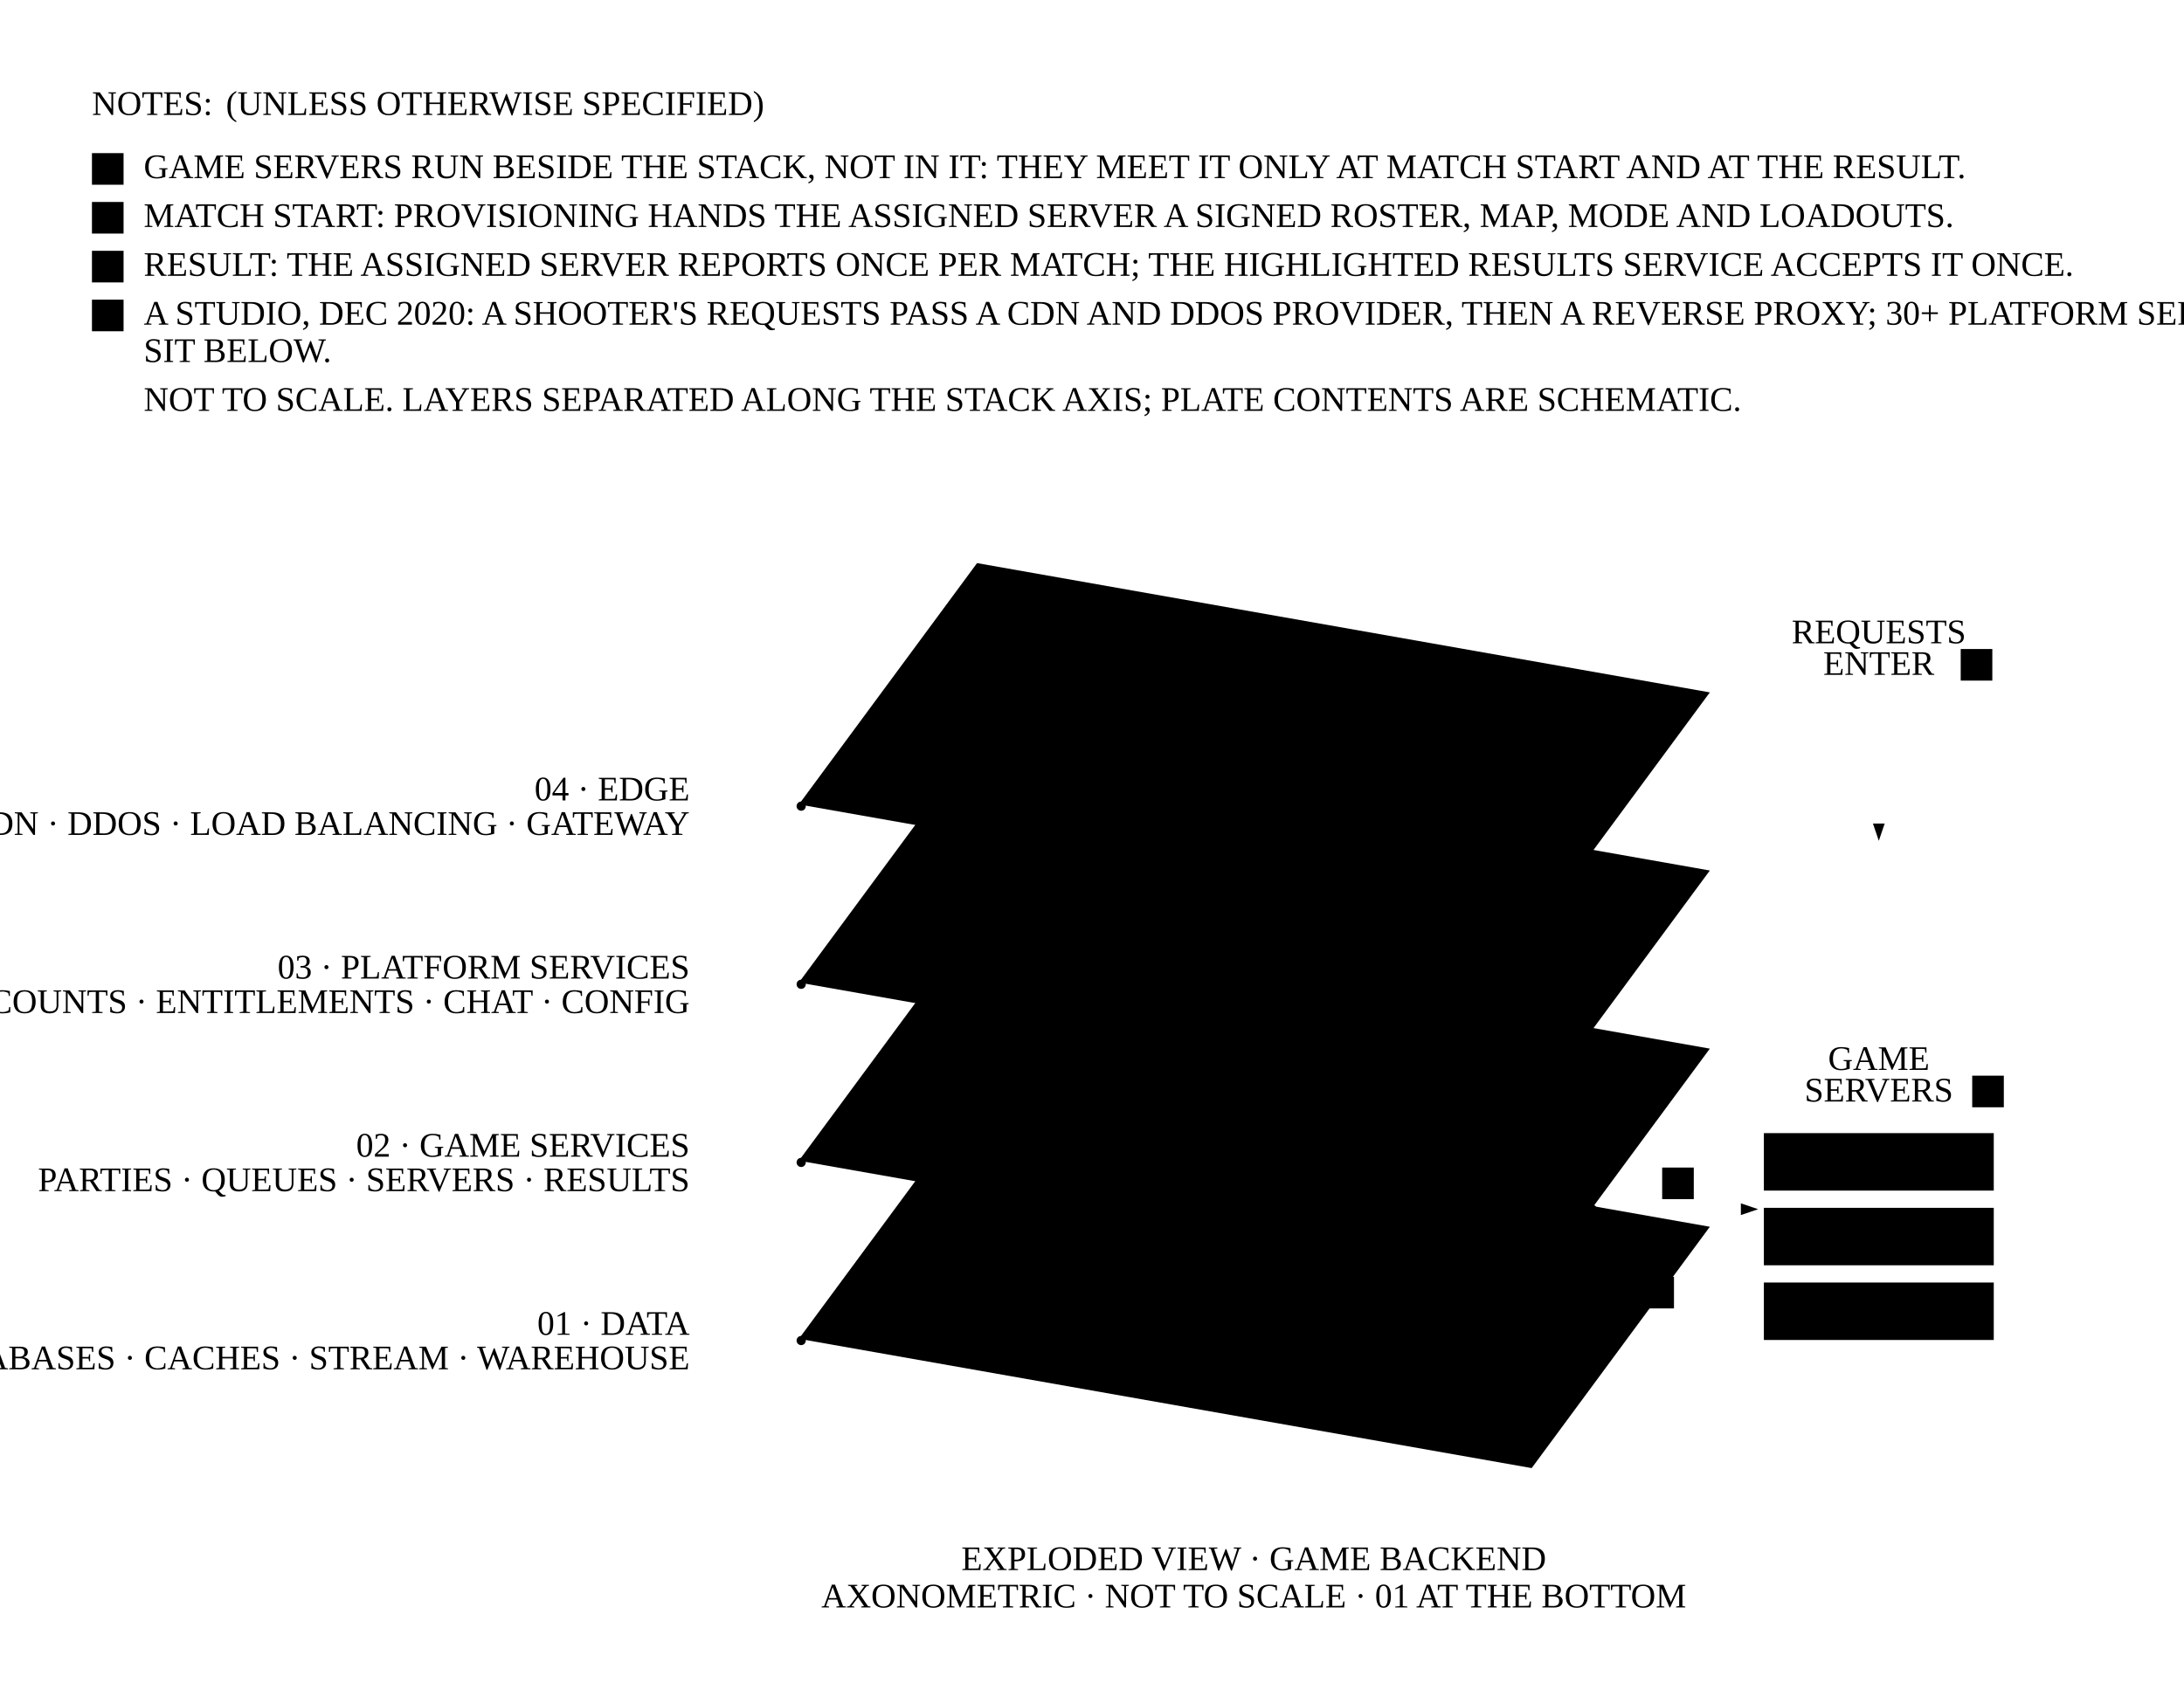
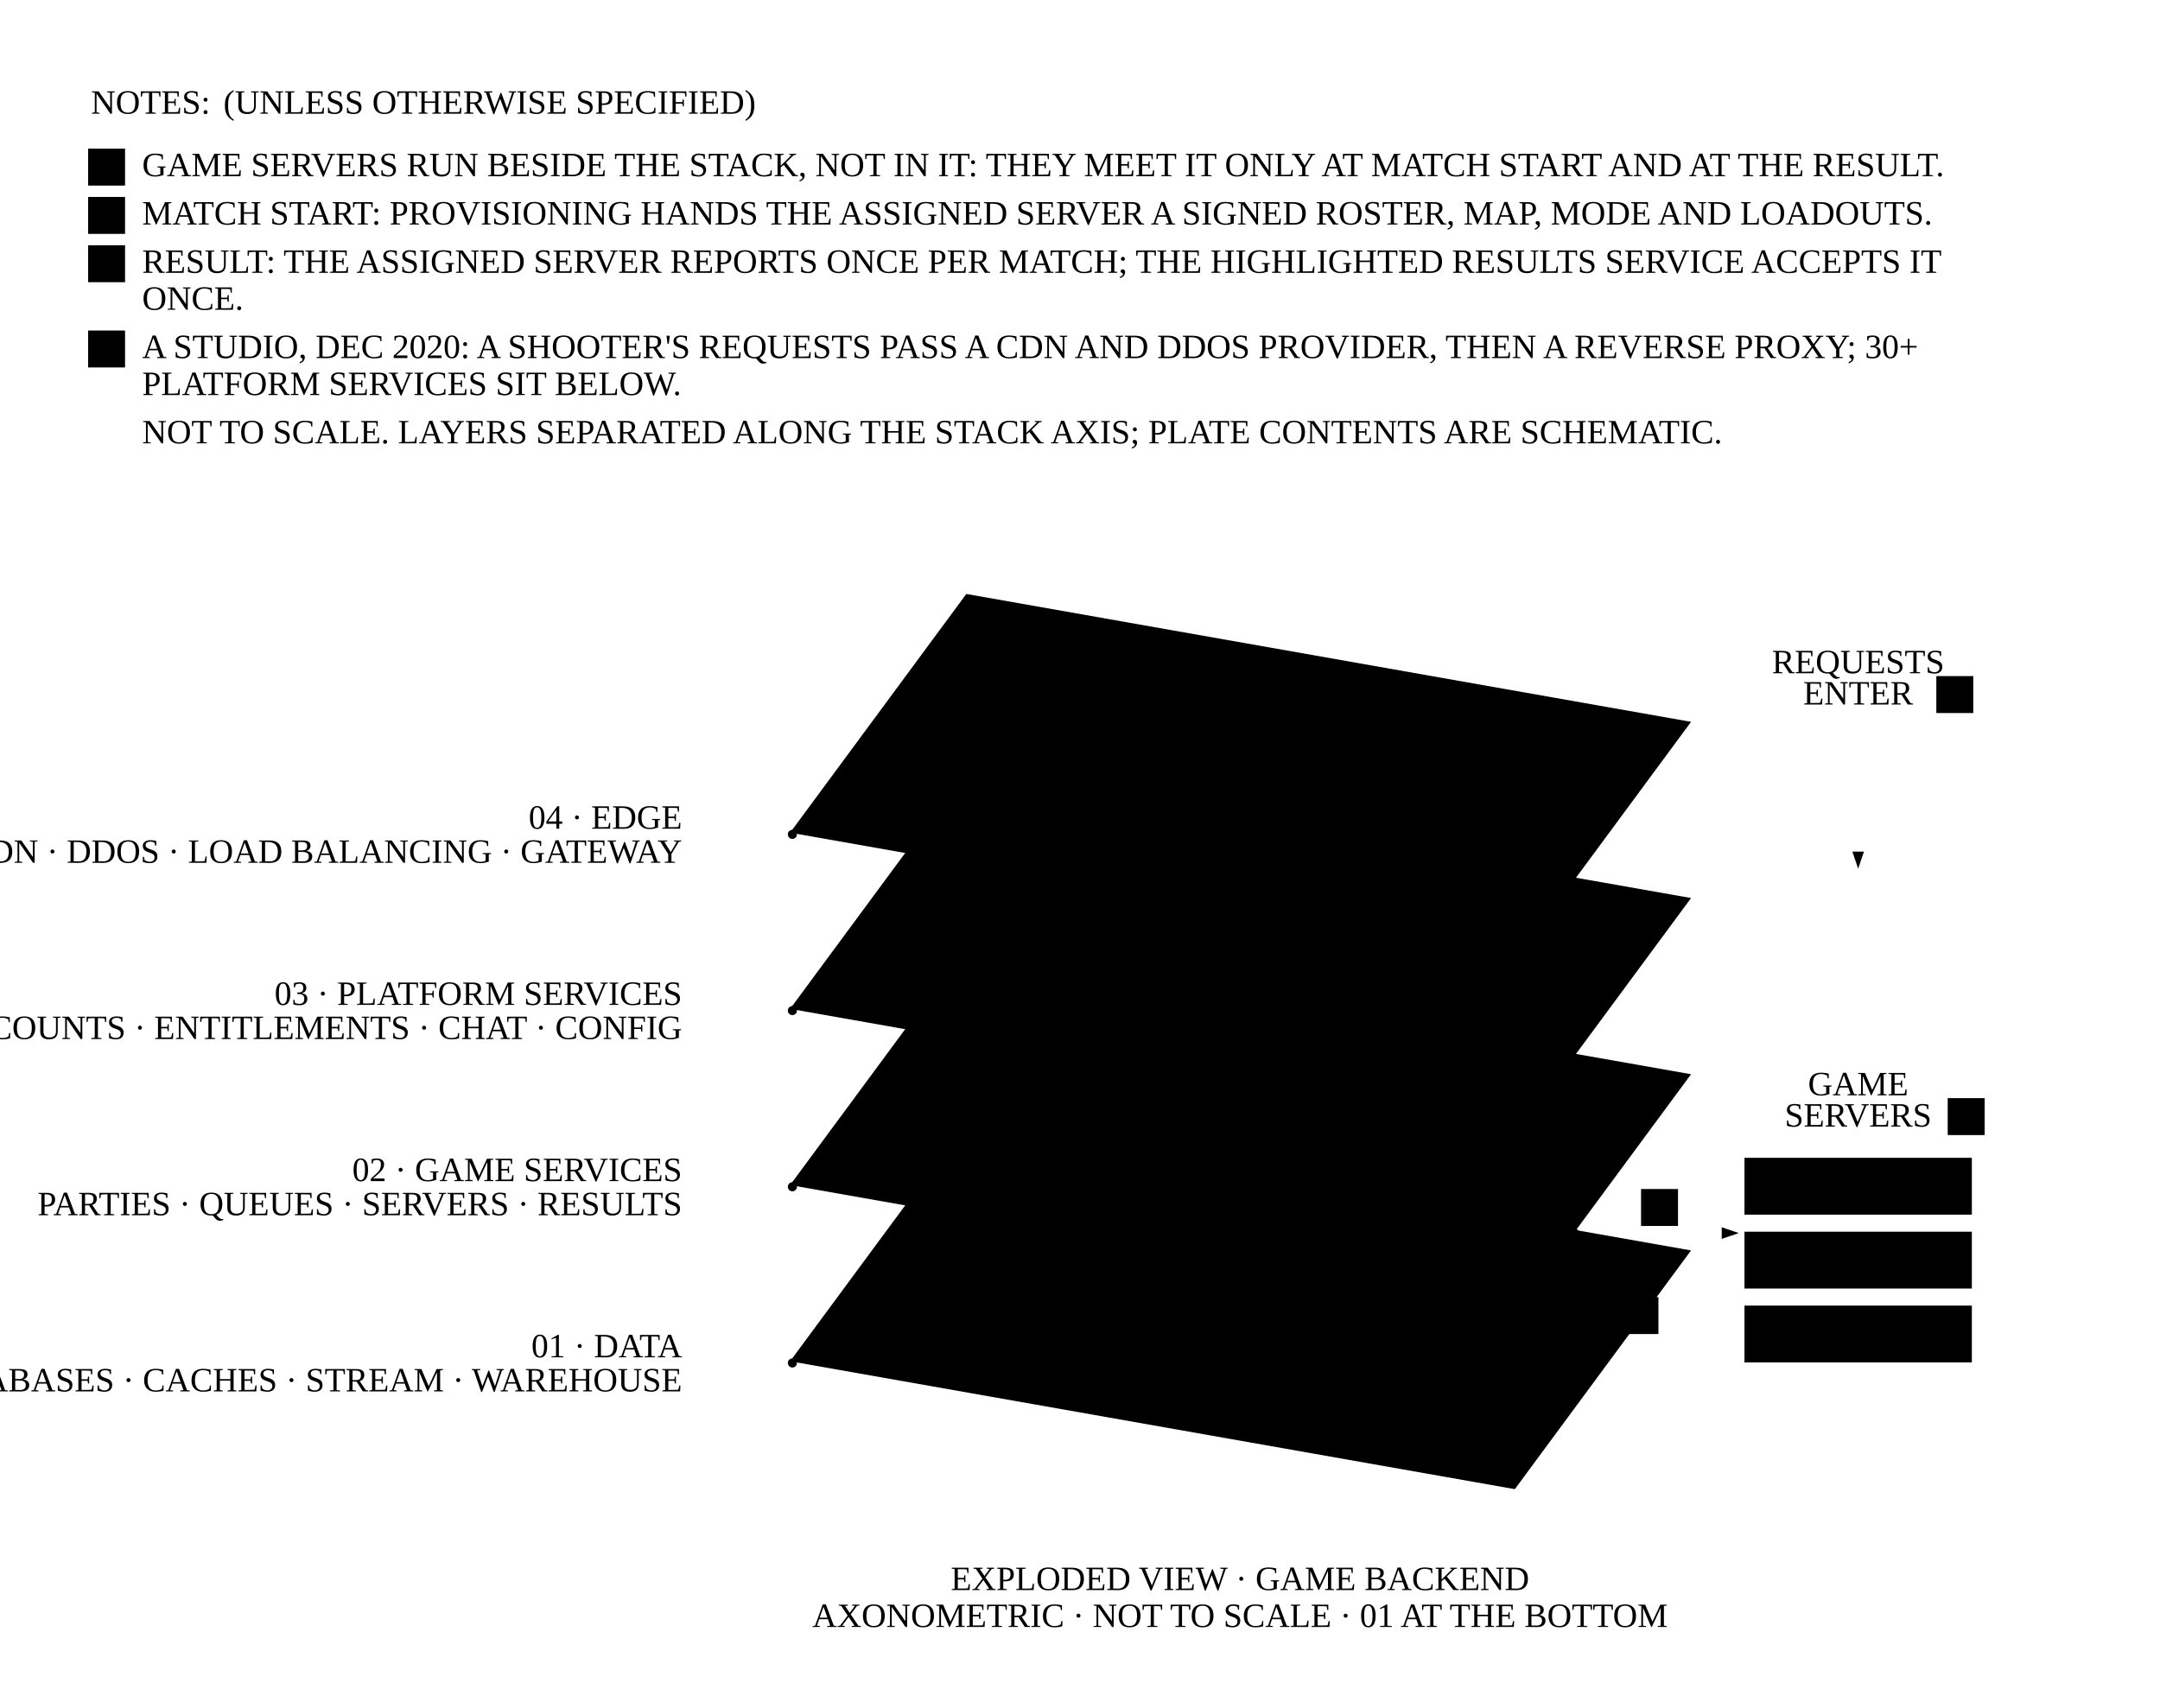
- <svg xmlns="http://www.w3.org/2000/svg" class="dwg" viewBox="0 0 760 588">
+ <svg xmlns="http://www.w3.org/2000/svg" class="dwg" viewBox="0 0 760 601">
  <defs>
    <marker id="gm-bks-ah" viewBox="0 0 10 10" refX="10" refY="5" markerWidth="6" markerHeight="6" markerUnits="userSpaceOnUse" orient="auto-start-reverse">
      <path class="ah ink" d="M0,1.6L10,5L0,8.4Z" />
    </marker>
-     <marker id="gm-bks-ah-hl" viewBox="0 0 10 10" refX="10" refY="5" markerWidth="6" markerHeight="6" markerUnits="userSpaceOnUse" orient="auto-start-reverse">
-       <path class="ah hl" d="M0,1.6L10,5L0,8.4Z" />
-     </marker>
-     <pattern id="gm-bks-hatch" width="5" height="5" patternUnits="userSpaceOnUse" patternTransform="rotate(45)">
-       <path class="hatch-ln" d="M0,0V5" />
-     </pattern>
  </defs>
  <text class="nth" x="32" y="40">NOTES:</text>
  <text class="nt" x="78.6" y="40">(UNLESS OTHERWISE SPECIFIED)</text>
-   <rect class="nb" x="32" y="53.3" width="11" height="11" />
-   <text class="nbt" x="37.5" y="61.5" text-anchor="middle">1</text>
+   <rect class="nb" x="31" y="52.3" width="13" height="13" />
+   <text class="nbt" x="37.5" y="62" text-anchor="middle">1</text>
  <text class="nt" x="50" y="62">GAME SERVERS RUN BESIDE THE STACK, NOT IN IT: THEY MEET IT ONLY AT MATCH START AND AT THE RESULT.</text>
-   <rect class="nb" x="32" y="70.3" width="11" height="11" />
-   <text class="nbt" x="37.5" y="78.5" text-anchor="middle">2</text>
+   <rect class="nb" x="31" y="69.3" width="13" height="13" />
+   <text class="nbt" x="37.5" y="79" text-anchor="middle">2</text>
  <text class="nt" x="50" y="79">MATCH START: PROVISIONING HANDS THE ASSIGNED SERVER A SIGNED ROSTER, MAP, MODE AND LOADOUTS.</text>
-   <rect class="nb" x="32" y="87.3" width="11" height="11" />
-   <text class="nbt" x="37.5" y="95.5" text-anchor="middle">3</text>
-   <text class="nt" x="50" y="96">RESULT: THE ASSIGNED SERVER REPORTS ONCE PER MATCH; THE HIGHLIGHTED RESULTS SERVICE ACCEPTS IT ONCE.</text>
-   <rect class="nb" x="32" y="104.3" width="11" height="11" />
-   <text class="nbt" x="37.5" y="112.5" text-anchor="middle">4</text>
-   <text class="nt" x="50" y="113">A STUDIO, DEC 2020: A SHOOTER'S REQUESTS PASS A CDN AND DDOS PROVIDER, THEN A REVERSE PROXY; 30+ PLATFORM SERVICES</text>
-   <text class="nt" x="50" y="126">SIT BELOW.</text>
-   <text class="nt" x="50" y="143">NOT TO SCALE. LAYERS SEPARATED ALONG THE STACK AXIS; PLATE CONTENTS ARE SCHEMATIC.</text>
-   <path class="phantom" d="M340,382L340,196" />
-   <path class="phantom" d="M593.8,427.9L593.8,241.9" />
-   <path class="phantom" d="M532.6,512.5L532.6,326.5" />
-   <path class="phantom" d="M278.8,466.6L278.8,280.6" />
-   <g class="iso" transform="matrix(0.85 0.15 -0.31 0.42 340 382)">
+   <rect class="nb" x="31" y="86.3" width="13" height="13" />
+   <text class="nbt" x="37.5" y="96" text-anchor="middle">3</text>
+   <text class="nt" x="50" y="96">RESULT: THE ASSIGNED SERVER REPORTS ONCE PER MATCH; THE HIGHLIGHTED RESULTS SERVICE ACCEPTS IT</text>
+   <text class="nt" x="50" y="109">ONCE.</text>
+   <rect class="nb" x="31" y="116.3" width="13" height="13" />
+   <text class="nbt" x="37.5" y="126" text-anchor="middle">4</text>
+   <text class="nt" x="50" y="126">A STUDIO, DEC 2020: A SHOOTER'S REQUESTS PASS A CDN AND DDOS PROVIDER, THEN A REVERSE PROXY; 30+</text>
+   <text class="nt" x="50" y="139">PLATFORM SERVICES SIT BELOW.</text>
+   <text class="nt" x="50" y="156">NOT TO SCALE. LAYERS SEPARATED ALONG THE STACK AXIS; PLATE CONTENTS ARE SCHEMATIC.</text>
+   <path class="phantom" d="M340,395L340,209" />
+   <path class="phantom" d="M593.8,440.9L593.8,254.9" />
+   <path class="phantom" d="M532.6,525.5L532.6,339.5" />
+   <path class="phantom" d="M278.8,479.6L278.8,293.6" />
+   <g class="iso" transform="matrix(0.85 0.15 -0.31 0.42 340 395)">
    <rect class="obj plate" x="0" y="0" width="300" height="200" />
    <rect class="obj fill-2" x="14" y="94" width="62" height="86" />
    <rect class="obj fill-1" x="24" y="108" width="42" height="16" rx="8" />
    <rect class="obj fill-1" x="24" y="132" width="42" height="16" rx="8" />
    <rect class="obj fill-1" x="24" y="156" width="42" height="16" rx="8" />
    <rect class="obj fill-2" x="86" y="94" width="62" height="86" />
    <rect class="obj fill-1" x="94" y="102" width="12" height="14" />
    <rect class="obj fill-1" x="110" y="102" width="12" height="14" />
    <rect class="obj fill-1" x="126" y="102" width="12" height="14" />
    <rect class="obj fill-1" x="94" y="120" width="12" height="14" />
    <rect class="obj fill-1" x="110" y="120" width="12" height="14" />
    <rect class="obj fill-1" x="126" y="120" width="12" height="14" />
    <rect class="obj fill-1" x="94" y="138" width="12" height="14" />
    <rect class="obj fill-1" x="110" y="138" width="12" height="14" />
    <rect class="obj fill-1" x="126" y="138" width="12" height="14" />
    <rect class="obj fill-1" x="94" y="156" width="12" height="14" />
    <rect class="obj fill-1" x="110" y="156" width="12" height="14" />
    <rect class="obj fill-1" x="126" y="156" width="12" height="14" />
    <rect class="obj fill-2" x="158" y="94" width="62" height="86" />
    <path class="ctr" d="M166,137L212,137" />
    <rect class="obj fill-1" x="166" y="129" width="9" height="16" />
    <rect class="obj fill-1" x="177" y="129" width="9" height="16" />
    <rect class="obj fill-1" x="188" y="129" width="9" height="16" />
    <rect class="obj fill-1" x="199" y="129" width="9" height="16" />
    <rect class="obj fill-2" x="230" y="94" width="58" height="86" />
    <rect class="obj fill-1" x="240" y="104" width="10" height="66" />
    <rect class="obj fill-1" x="254" y="104" width="10" height="66" />
    <rect class="obj fill-1" x="268" y="104" width="10" height="66" />
  </g>
-   <circle class="dot" cx="278.8" cy="466.6" r="1.6" />
-   <path class="leader" d="M278.8,466.6H248" />
-   <text class="lt" x="240" y="464.6" text-anchor="end">01 · DATA</text>
-   <text class="vs" x="240" y="476.6" text-anchor="end">DATABASES · CACHES · STREAM · WAREHOUSE</text>
-   <g class="iso" transform="matrix(0.85 0.15 -0.31 0.42 340 320)">
+   <circle class="dot" cx="278.8" cy="479.6" r="1.6" />
+   <path class="leader" d="M278.8,479.6H248" />
+   <text class="lt" x="240" y="477.6" text-anchor="end">01 · DATA</text>
+   <text class="vs" x="240" y="489.6" text-anchor="end">DATABASES · CACHES · STREAM · WAREHOUSE</text>
+   <g class="iso" transform="matrix(0.85 0.15 -0.31 0.42 340 333)">
    <rect class="obj plate" x="0" y="0" width="300" height="200" />
    <rect class="obj fill-2" x="12" y="94" width="40" height="86" />
    <rect class="obj fill-2" x="59.6" y="94" width="40" height="86" />
    <rect class="obj fill-2" x="107.2" y="94" width="40" height="86" />
    <rect class="obj hl" x="154.8" y="94" width="40" height="86" />
    <rect class="obj fill-2" x="202.4" y="94" width="40" height="86" />
    <rect class="obj fill-2" x="250" y="94" width="40" height="86" />
    <circle class="obj fill-1" cx="32" cy="112" r="6" />
    <circle class="obj fill-1" cx="32" cy="132" r="6" />
    <circle class="obj fill-1" cx="32" cy="152" r="6" />
    <rect class="obj fill-1" x="67.6" y="104" width="24" height="10" />
    <rect class="obj fill-1" x="67.6" y="120" width="24" height="10" />
    <rect class="obj fill-1" x="67.6" y="136" width="24" height="10" />
    <rect class="obj fill-1" x="67.6" y="152" width="24" height="10" />
    <rect class="slot" x="63.6" y="166" width="32" height="8" />
    <rect class="obj fill-1" x="113.2" y="104" width="28" height="12" />
    <rect class="obj fill-1" x="113.2" y="122" width="28" height="12" />
    <rect class="obj fill-1" x="113.2" y="140" width="28" height="12" />
    <rect class="obj fill-1" x="113.2" y="158" width="28" height="12" />
    <path class="obj" d="M162.8,110L186.8,110" />
    <path class="obj" d="M162.8,124L186.8,124" />
    <path class="obj" d="M162.8,138L186.8,138" />
    <path class="obj" d="M162.8,152L186.8,152" />
    <path class="obj" d="M208.4,170H218.4V146H228.4V122H236.4V100" />
    <rect class="obj fill-1" x="256" y="104" width="12" height="18" />
    <rect class="obj fill-1" x="271" y="104" width="12" height="18" />
    <rect class="obj fill-1" x="256" y="126" width="12" height="18" />
    <rect class="obj fill-1" x="271" y="126" width="12" height="18" />
    <rect class="obj fill-1" x="256" y="148" width="12" height="18" />
    <rect class="obj fill-1" x="271" y="148" width="12" height="18" />
  </g>
-   <circle class="dot" cx="278.8" cy="404.6" r="1.6" />
-   <path class="leader" d="M278.8,404.6H248" />
-   <text class="lt" x="240" y="402.6" text-anchor="end">02 · GAME SERVICES</text>
-   <text class="vs" x="240" y="414.6" text-anchor="end">PARTIES · QUEUES · SERVERS · RESULTS</text>
-   <g class="iso" transform="matrix(0.85 0.15 -0.31 0.42 340 258)">
+   <circle class="dot" cx="278.8" cy="417.6" r="1.6" />
+   <path class="leader" d="M278.8,417.6H248" />
+   <text class="lt" x="240" y="415.6" text-anchor="end">02 · GAME SERVICES</text>
+   <text class="vs" x="240" y="427.6" text-anchor="end">PARTIES · QUEUES · SERVERS · RESULTS</text>
+   <g class="iso" transform="matrix(0.85 0.15 -0.31 0.42 340 271)">
    <rect class="obj plate" x="0" y="0" width="300" height="200" />
    <rect class="obj fill-2" x="12" y="94" width="40" height="86" />
    <rect class="obj fill-2" x="59.6" y="94" width="40" height="86" />
    <rect class="obj fill-2" x="107.2" y="94" width="40" height="86" />
    <rect class="obj fill-2" x="154.8" y="94" width="40" height="86" />
    <rect class="obj fill-2" x="202.4" y="94" width="40" height="86" />
    <rect class="obj fill-2" x="250" y="94" width="40" height="86" />
    <circle class="obj fill-1" cx="32" cy="114" r="8" />
    <rect class="obj fill-1" x="20" y="134" width="24" height="10" />
    <rect class="slot" x="20" y="150" width="24" height="10" />
    <path class="obj" d="M67.6,106L91.6,106" />
    <path class="obj" d="M67.6,122L91.6,122" />
    <path class="obj" d="M67.6,138L91.6,138" />
    <path class="obj" d="M67.6,154L91.6,154" />
    <rect class="obj fill-1" x="112.2" y="104" width="24" height="16" />
    <rect class="obj fill-1" x="118.2" y="128" width="24" height="16" />
    <circle class="dot" cx="127.2" cy="162" r="4" />
    <path class="obj" d="M162.8,130L184.8,106" />
    <path class="obj" d="M162.8,130L184.8,130" />
    <path class="obj" d="M162.8,130L184.8,154" />
    <rect class="obj fill-1" x="182.8" y="102" width="8" height="8" />
    <rect class="obj fill-1" x="182.8" y="126" width="8" height="8" />
    <rect class="obj fill-1" x="182.8" y="150" width="8" height="8" />
    <rect class="obj fill-1" x="208.4" y="106" width="10" height="10" />
    <path class="obj" d="M222.4,111L236.4,111" />
    <rect class="obj fill-1" x="208.4" y="124" width="10" height="10" />
    <path class="obj" d="M222.4,129L236.4,129" />
    <rect class="obj fill-1" x="208.4" y="142" width="10" height="10" />
    <path class="obj" d="M222.4,147L236.4,147" />
    <rect class="obj fill-1" x="208.4" y="160" width="10" height="10" />
    <path class="obj" d="M222.4,165L236.4,165" />
    <path class="obj fill-1" d="M256,104H284L274,140V170H266V140Z" />
  </g>
-   <circle class="dot" cx="278.8" cy="342.6" r="1.6" />
-   <path class="leader" d="M278.8,342.6H248" />
-   <text class="lt" x="240" y="340.6" text-anchor="end">03 · PLATFORM SERVICES</text>
-   <text class="vs" x="240" y="352.6" text-anchor="end">ACCOUNTS · ENTITLEMENTS · CHAT · CONFIG</text>
-   <g class="iso" transform="matrix(0.85 0.15 -0.31 0.42 340 196)">
+   <circle class="dot" cx="278.8" cy="355.6" r="1.6" />
+   <path class="leader" d="M278.8,355.6H248" />
+   <text class="lt" x="240" y="353.6" text-anchor="end">03 · PLATFORM SERVICES</text>
+   <text class="vs" x="240" y="365.6" text-anchor="end">ACCOUNTS · ENTITLEMENTS · CHAT · CONFIG</text>
+   <g class="iso" transform="matrix(0.85 0.15 -0.31 0.42 340 209)">
    <rect class="obj plate" x="0" y="0" width="300" height="200" />
    <rect class="obj fill-2" x="14" y="94" width="84" height="86" />
    <circle class="obj fill-1" cx="34" cy="112" r="7" />
    <circle class="obj fill-1" cx="78" cy="112" r="7" />
    <circle class="obj fill-1" cx="34" cy="162" r="7" />
    <circle class="obj fill-1" cx="78" cy="162" r="7" />
    <circle class="obj fill-1" cx="56" cy="137" r="7" />
    <rect class="obj fill-2" x="108" y="94" width="84" height="86" />
    <rect class="obj fill-1" x="118" y="131" width="14" height="12" />
    <path class="obj" d="M132,137L168,108" />
    <rect class="obj fill-1" x="168" y="102" width="14" height="12" />
    <path class="obj" d="M132,137L168,137" />
    <rect class="obj fill-1" x="168" y="131" width="14" height="12" />
    <path class="obj" d="M132,137L168,166" />
    <rect class="obj fill-1" x="168" y="160" width="14" height="12" />
    <rect class="obj fill-2" x="202" y="94" width="86" height="86" />
    <rect class="obj fill-1" x="212" y="104" width="16" height="66" />
    <path class="obj" d="M228,117L276,117" />
    <path class="obj" d="M228,137L276,137" />
    <path class="obj" d="M228,157L276,157" />
  </g>
-   <circle class="dot" cx="278.8" cy="280.6" r="1.6" />
-   <path class="leader" d="M278.8,280.6H248" />
-   <text class="lt" x="240" y="278.6" text-anchor="end">04 · EDGE</text>
-   <text class="vs" x="240" y="290.6" text-anchor="end">CDN · DDOS · LOAD BALANCING · GATEWAY</text>
-   <path class="leader" d="M653.8,241.9V292.66" marker-end="url(#gm-bks-ah)" />
-   <text class="sl ink" x="653.8" y="223.9" text-anchor="middle">REQUESTS</text>
-   <text class="sl ink" x="653.8" y="234.9" text-anchor="middle">ENTER</text>
-   <rect class="nb" x="682.3" y="225.9" width="11" height="11" />
-   <text class="nbt" x="687.8" y="234.1" text-anchor="middle">4</text>
-   <rect class="obj fill-1" x="613.8" y="394.41" width="80" height="20" />
-   <rect class="obj fill-1" x="613.8" y="420.41" width="80" height="20" />
-   <rect class="obj fill-1" x="613.8" y="446.41" width="80" height="20" />
-   <text class="sl ink" x="653.8" y="372.41" text-anchor="middle">GAME</text>
-   <text class="sl ink" x="653.8" y="383.41" text-anchor="middle">SERVERS</text>
-   <rect class="nb" x="686.3" y="374.41" width="11" height="11" />
-   <text class="nbt" x="691.8" y="382.61" text-anchor="middle">1</text>
-   <circle class="dot" cx="554.012" cy="420.888" r="1.6" />
-   <path class="leader" d="M554.012,420.888H611.8" marker-end="url(#gm-bks-ah)" />
-   <path class="leader" d="M611.8,439.923H543.242" marker-end="url(#gm-bks-ah)" />
-   <rect class="nb" x="578.41" y="406.39" width="11" height="11" />
-   <text class="nbt" x="583.91" y="414.59" text-anchor="middle">2</text>
-   <rect class="nb" x="571.52" y="444.42" width="11" height="11" />
-   <text class="nbt" x="577.02" y="452.62" text-anchor="middle">3</text>
-   <text class="vt" x="436.3" y="546.5" text-anchor="middle">EXPLODED VIEW · GAME BACKEND</text>
-   <text class="vs" x="436.3" y="559.5" text-anchor="middle">AXONOMETRIC · NOT TO SCALE · 01 AT THE BOTTOM</text>
+   <circle class="dot" cx="278.8" cy="293.6" r="1.6" />
+   <path class="leader" d="M278.8,293.6H248" />
+   <text class="lt" x="240" y="291.6" text-anchor="end">04 · EDGE</text>
+   <text class="vs" x="240" y="303.6" text-anchor="end">CDN · DDOS · LOAD BALANCING · GATEWAY</text>
+   <path class="leader" d="M653.8,254.9V305.66" marker-end="url(#gm-bks-ah)" />
+   <text class="sl ink" x="653.8" y="236.9" text-anchor="middle">REQUESTS</text>
+   <text class="sl ink" x="653.8" y="247.9" text-anchor="middle">ENTER</text>
+   <rect class="nb" x="681.3" y="237.9" width="13" height="13" />
+   <text class="nbt" x="687.8" y="247.6" text-anchor="middle">4</text>
+   <rect class="obj fill-1" x="613.8" y="407.41" width="80" height="20" />
+   <rect class="obj fill-1" x="613.8" y="433.41" width="80" height="20" />
+   <rect class="obj fill-1" x="613.8" y="459.41" width="80" height="20" />
+   <text class="sl ink" x="653.8" y="385.41" text-anchor="middle">GAME</text>
+   <text class="sl ink" x="653.8" y="396.41" text-anchor="middle">SERVERS</text>
+   <rect class="nb" x="685.3" y="386.41" width="13" height="13" />
+   <text class="nbt" x="691.8" y="396.11" text-anchor="middle">1</text>
+   <circle class="dot" cx="554.01" cy="433.89" r="1.6" />
+   <path class="leader" d="M554.01,433.89H611.8" marker-end="url(#gm-bks-ah)" />
+   <path class="leader" d="M611.8,452.92H543.24" marker-end="url(#gm-bks-ah)" />
+   <rect class="nb" x="577.41" y="418.39" width="13" height="13" />
+   <text class="nbt" x="583.91" y="428.09" text-anchor="middle">2</text>
+   <rect class="nb" x="570.52" y="456.42" width="13" height="13" />
+   <text class="nbt" x="577.02" y="466.12" text-anchor="middle">3</text>
+   <text class="vt" x="436.3" y="559.5" text-anchor="middle">EXPLODED VIEW · GAME BACKEND</text>
+   <text class="vs" x="436.3" y="572.5" text-anchor="middle">AXONOMETRIC · NOT TO SCALE · 01 AT THE BOTTOM</text>
</svg>
